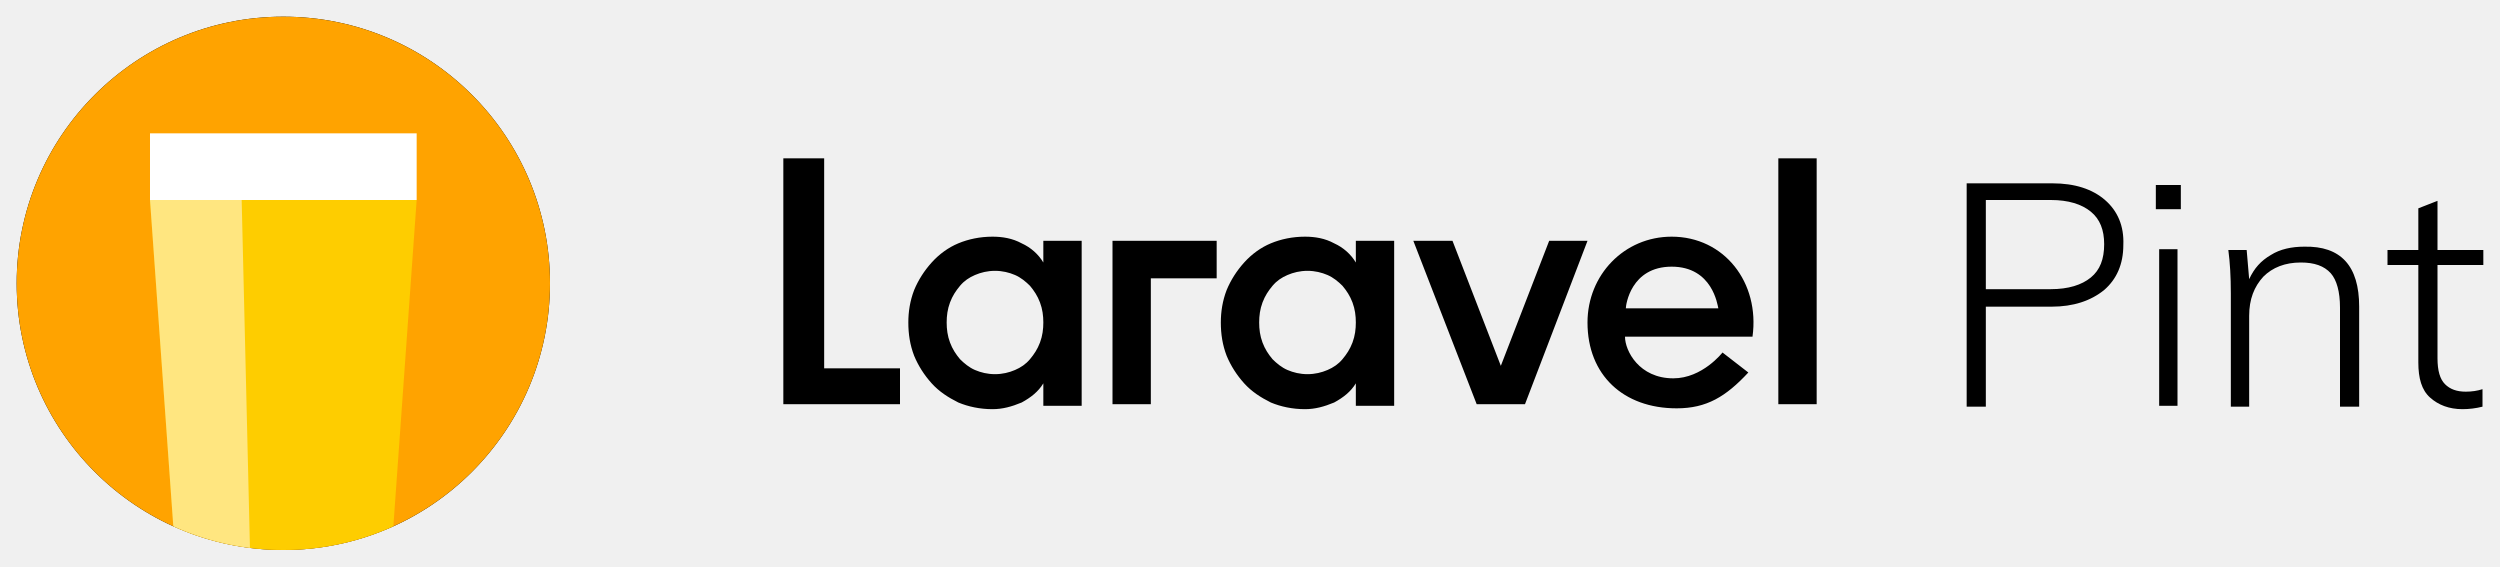
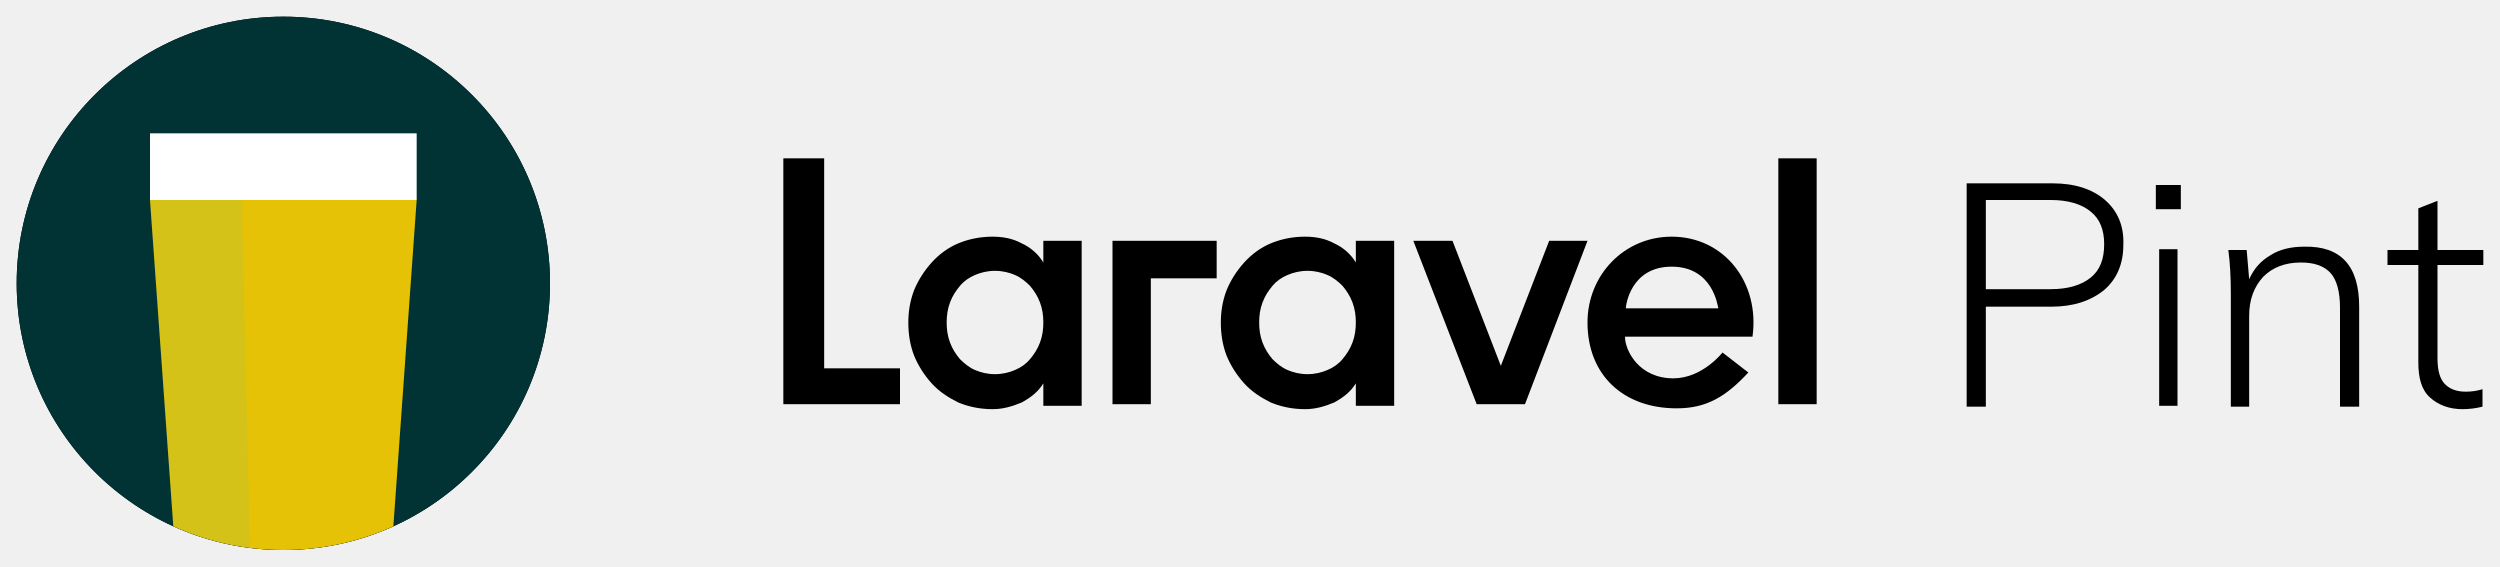
<svg xmlns="http://www.w3.org/2000/svg" xmlns:xlink="http://www.w3.org/1999/xlink" viewBox="0 0 300 68">
  <style>
        g path { fill: #000 } @media (prefers-color-scheme:dark) { g path { fill: #fff } }
    </style>
  <g>
    <path fill="#000" d="M98.9,44.2h9.1v4.3H94V19h4.9V44.2z M125.2,31.5c-0.6-1-1.5-1.8-2.6-2.3c-1.1-0.6-2.3-0.8-3.5-0.8c-1.5,0-2.9,0.3-4.1,0.8 c-1.2,0.5-2.3,1.3-3.2,2.3c-0.9,1-1.6,2.1-2.1,3.3c-0.5,1.3-0.7,2.6-0.7,3.9c0,1.4,0.2,2.7,0.7,4c0.5,1.2,1.2,2.3,2.1,3.3 c0.9,1,2,1.7,3.2,2.3c1.2,0.5,2.6,0.8,4.1,0.8c1.2,0,2.3-0.3,3.5-0.8c1.1-0.6,2-1.3,2.6-2.3v2.7h4.6V28.9h-4.6V31.5z M124.8,41.1 c-0.3,0.8-0.7,1.4-1.2,2c-0.5,0.6-1.1,1-1.8,1.3c-0.7,0.3-1.5,0.5-2.4,0.5c-0.9,0-1.7-0.2-2.4-0.5c-0.7-0.3-1.3-0.8-1.8-1.3 c-0.5-0.6-0.9-1.2-1.2-2c-0.3-0.8-0.4-1.6-0.4-2.4c0-0.8,0.1-1.6,0.4-2.4c0.3-0.8,0.7-1.4,1.2-2c0.5-0.6,1.1-1,1.8-1.3 c0.7-0.3,1.5-0.5,2.4-0.5c0.9,0,1.7,0.2,2.4,0.5c0.7,0.3,1.3,0.8,1.8,1.3c0.5,0.6,0.9,1.2,1.2,2c0.3,0.8,0.4,1.6,0.4,2.4 C125.2,39.5,125.1,40.3,124.8,41.1z M162.7,31.5c-0.6-1-1.5-1.8-2.6-2.3c-1.1-0.6-2.3-0.8-3.5-0.8c-1.5,0-2.9,0.3-4.1,0.8 c-1.2,0.5-2.3,1.3-3.2,2.3c-0.9,1-1.6,2.1-2.1,3.3c-0.5,1.3-0.7,2.6-0.7,3.9c0,1.4,0.2,2.7,0.7,4c0.5,1.2,1.2,2.3,2.1,3.3 c0.9,1,2,1.7,3.2,2.3c1.2,0.5,2.6,0.8,4.1,0.8c1.2,0,2.3-0.3,3.5-0.8c1.1-0.6,2-1.3,2.6-2.3v2.7h4.6V28.9h-4.6V31.5z M162.3,41.1 c-0.3,0.8-0.7,1.4-1.2,2c-0.5,0.6-1.1,1-1.8,1.3c-0.7,0.3-1.5,0.5-2.4,0.5c-0.9,0-1.7-0.2-2.4-0.5c-0.7-0.3-1.3-0.8-1.8-1.3 c-0.5-0.6-0.9-1.2-1.2-2c-0.3-0.8-0.4-1.6-0.4-2.4c0-0.8,0.1-1.6,0.4-2.4c0.3-0.8,0.7-1.4,1.2-2c0.5-0.6,1.1-1,1.8-1.3 c0.7-0.3,1.5-0.5,2.4-0.5c0.9,0,1.7,0.2,2.4,0.5c0.7,0.3,1.3,0.8,1.8,1.3c0.5,0.6,0.9,1.2,1.2,2c0.3,0.8,0.4,1.6,0.4,2.4 C162.7,39.5,162.6,40.3,162.3,41.1z M213.4,19h4.6v29.5h-4.6V19z M133.5,28.9H146v4.5h-7.9v15.1h-4.6V28.9z M190.5,28.9L183,48.5 h-5.8l-7.6-19.6h4.7l5.8,15l5.8-15H190.5z M200.6,28.4c-5.7,0-10.1,4.6-10.1,10.3c0,6.3,4.3,10.3,10.7,10.3c3.6,0,5.9-1.4,8.6-4.3 l-3.1-2.4c0,0-2.4,3.1-5.9,3.1c-4.1,0-5.8-3.3-5.8-5h15.3C211.2,33.9,206.9,28.4,200.6,28.4z M195.1,37c0-0.4,0.6-5,5.5-5 c4.9,0,5.5,4.6,5.6,5H195.1z" />
    <path fill="#000" d="M252.6,24c-1.5-1.3-3.6-2-6.3-2H236v26.8h2.3v-12h7.9c2.6,0,4.7-0.7,6.3-2c1.5-1.3,2.3-3.1,2.3-5.4 C254.9,27.1,254.1,25.3,252.6,24z M250.9,33.3c-1.1,0.9-2.7,1.4-4.8,1.4h-7.8V24h7.8c2.1,0,3.7,0.5,4.8,1.4 c1.1,0.9,1.6,2.2,1.6,3.9C252.5,31.1,252,32.4,250.9,33.3z M259.1,29.9h2.2v18.8h-2.2V29.9z M258.7,22.2h3v2.9h-3V22.2z M283.1,36.8v12h-2.3V36.9c0-1.9-0.4-3.3-1.1-4.1c-0.8-0.9-2-1.3-3.6-1.3c-1.9,0-3.4,0.6-4.5,1.7c-1.1,1.2-1.7,2.7-1.7,4.7v10.9 h-2.2V35.2c0-2-0.1-3.7-0.3-5.2h2.2l0.3,3.5c0.6-1.3,1.4-2.2,2.6-2.9c1.1-0.7,2.5-1,4-1C280.9,29.5,283.1,31.9,283.1,36.8z M292.5,31.8V43c0,1.5,0.3,2.5,0.9,3.1c0.6,0.6,1.4,0.9,2.5,0.9c0.7,0,1.4-0.1,2-0.3v2.1c-0.8,0.2-1.6,0.3-2.4,0.3 c-1.6,0-2.9-0.5-3.9-1.4s-1.4-2.3-1.4-4.2V31.8h-3.7v-1.8h3.7v-5l2.3-0.9v5.9h5.5v1.8H292.5z" />
  </g>
  <g>
    <circle id="b" cx="34" cy="34" r="32" />
-     <rect clip-path="url(#a)" fill="#FFA300" x="2" y="2" width="64" height="64" />
+     <rect clip-path="url(#a)" fill="#013334" x="2" y="2" width="64" height="64" />
    <polygon opacity=".9" clip-path="url(#a)" fill="#fed100" points="47,66 21,66 18,24 50,24" />
-     <polygon opacity=".5" clip-path="url(#a)" fill="#ffffff" points="30,66 21,66 18,24 29,24" />
-     <rect clip-path="url(#a)" fill="#ffffff" x="18" y="16" width="32" height="8" />
+     <polygon opacity=".5" clip-path="url(#a)" fill="#39C5C533" points="30,66 21,66 18,24 29,24" />
+     <rect clip-path="url(#a)" fill="#fff" x="18" y="16" width="32" height="8" />
    <clipPath id="a">
      <use xlink:href="#b" />
    </clipPath>
  </g>
</svg>
